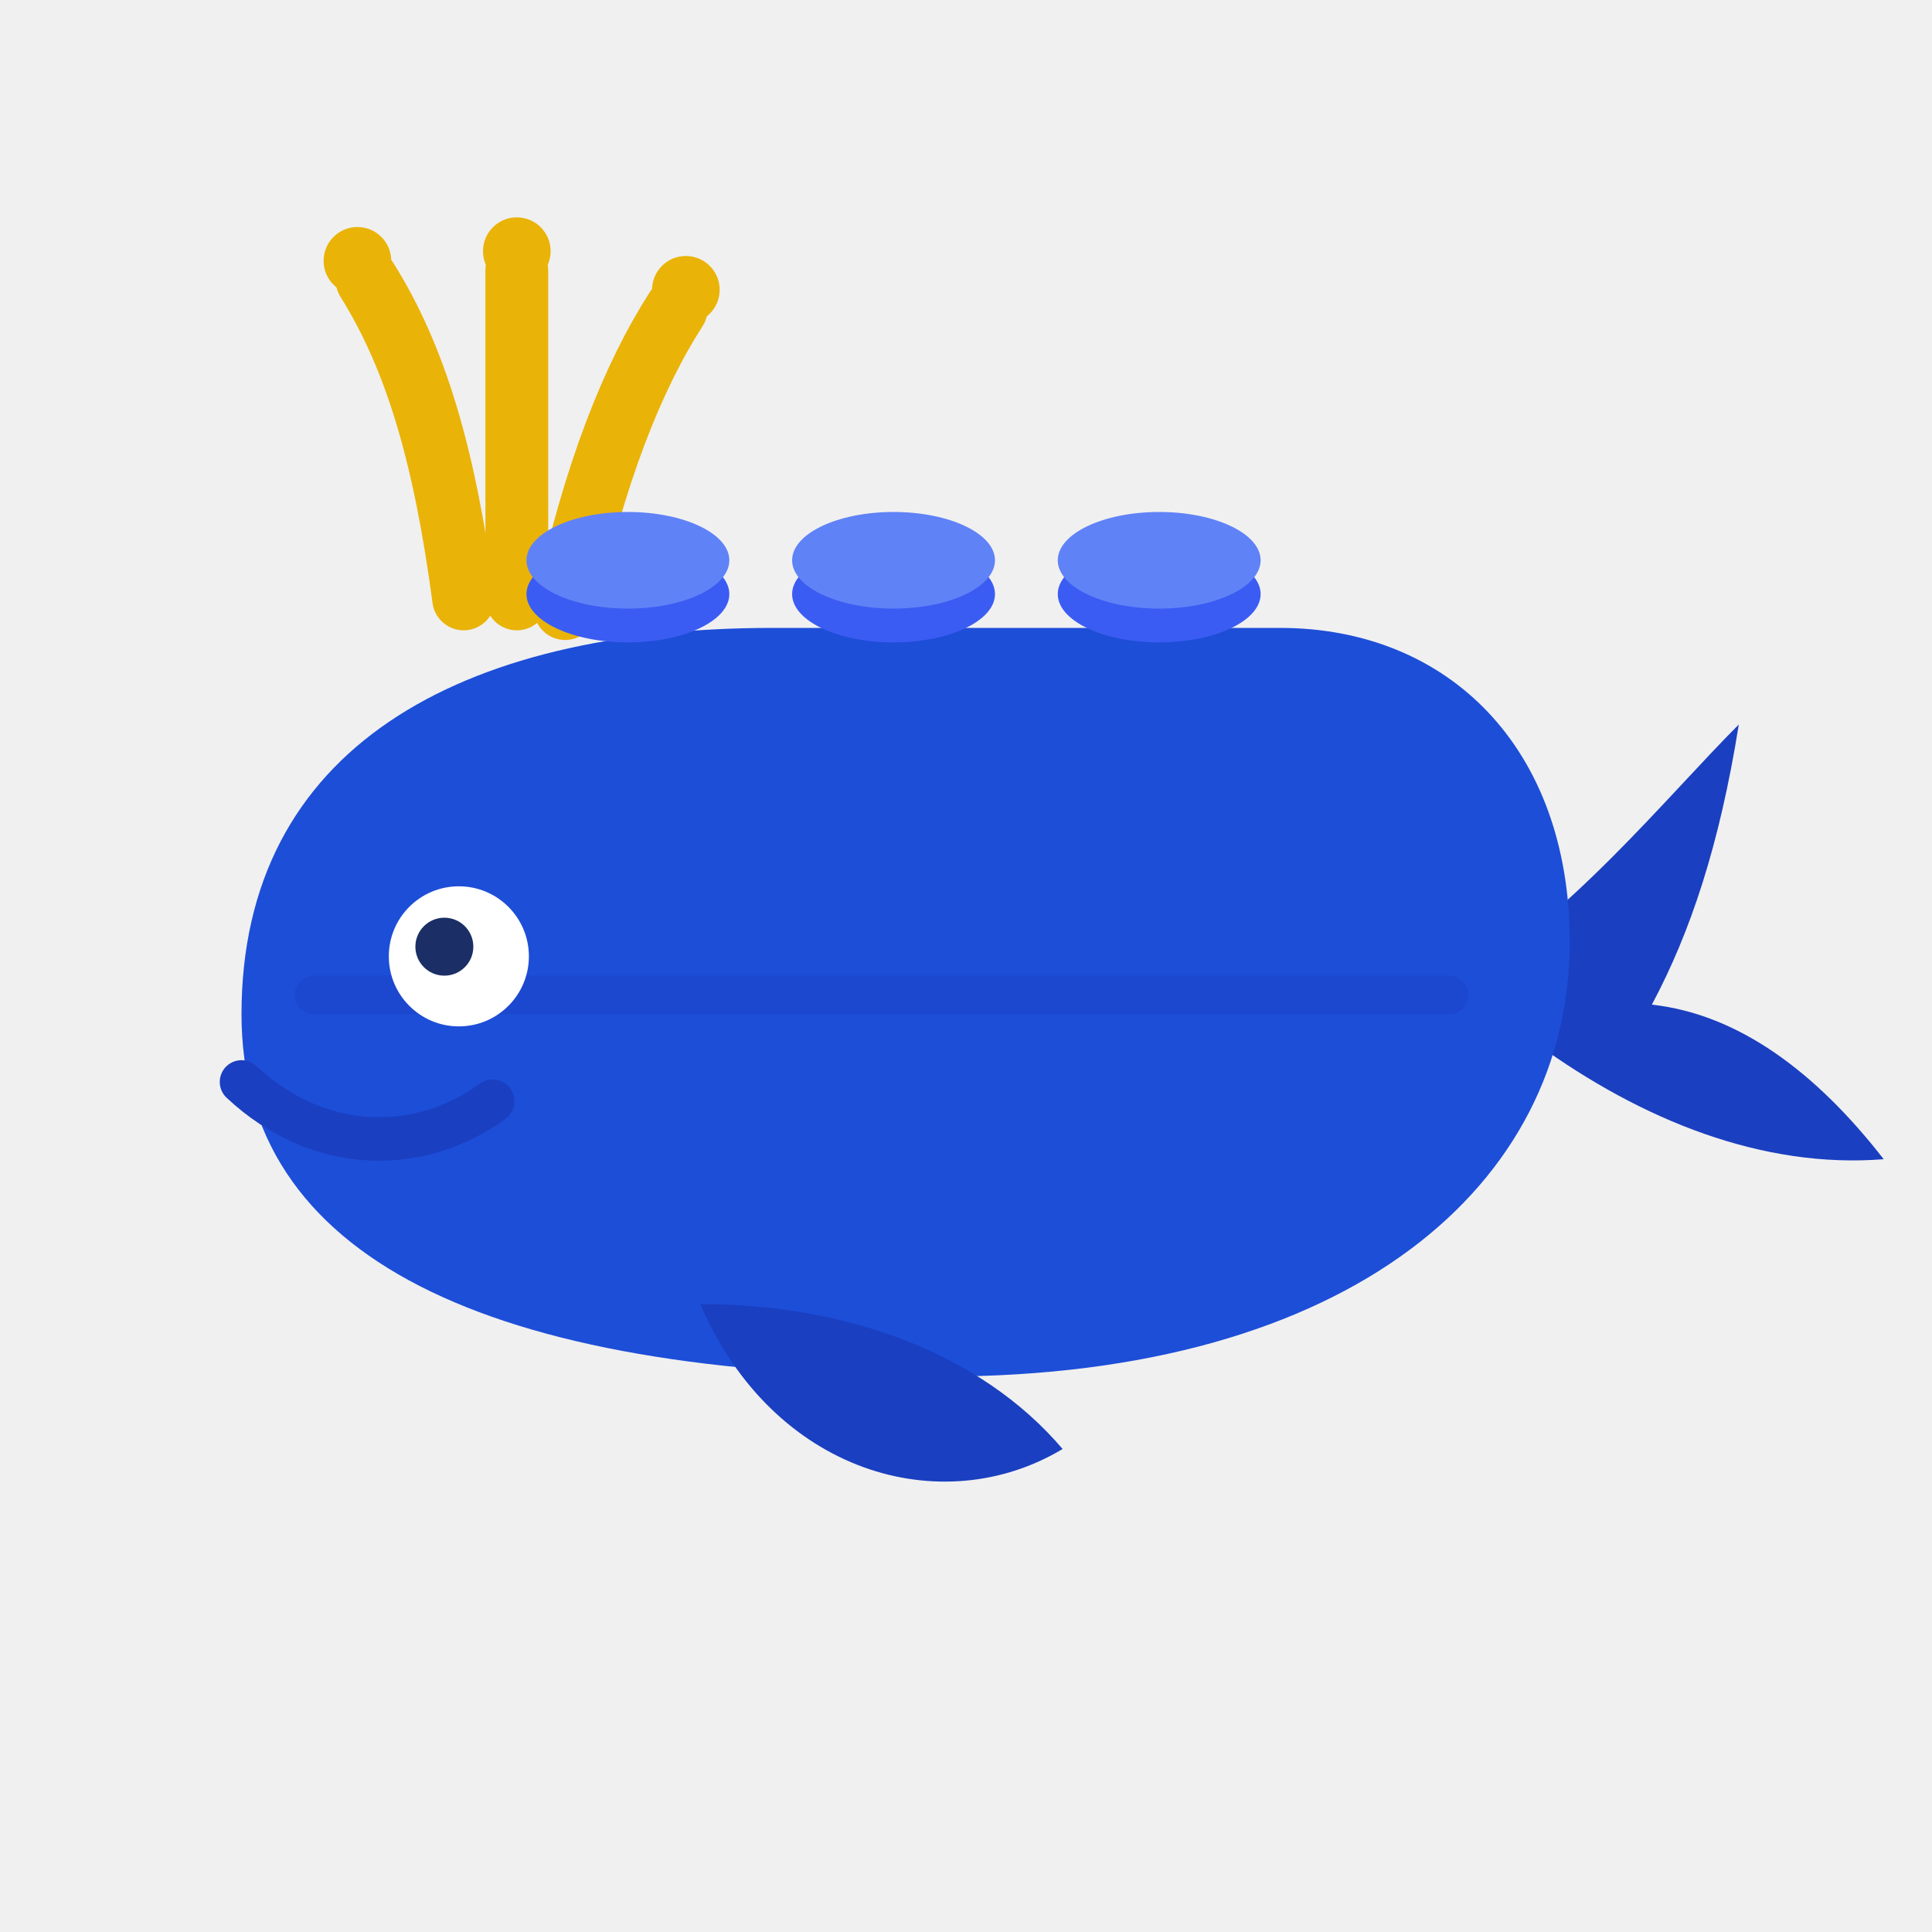
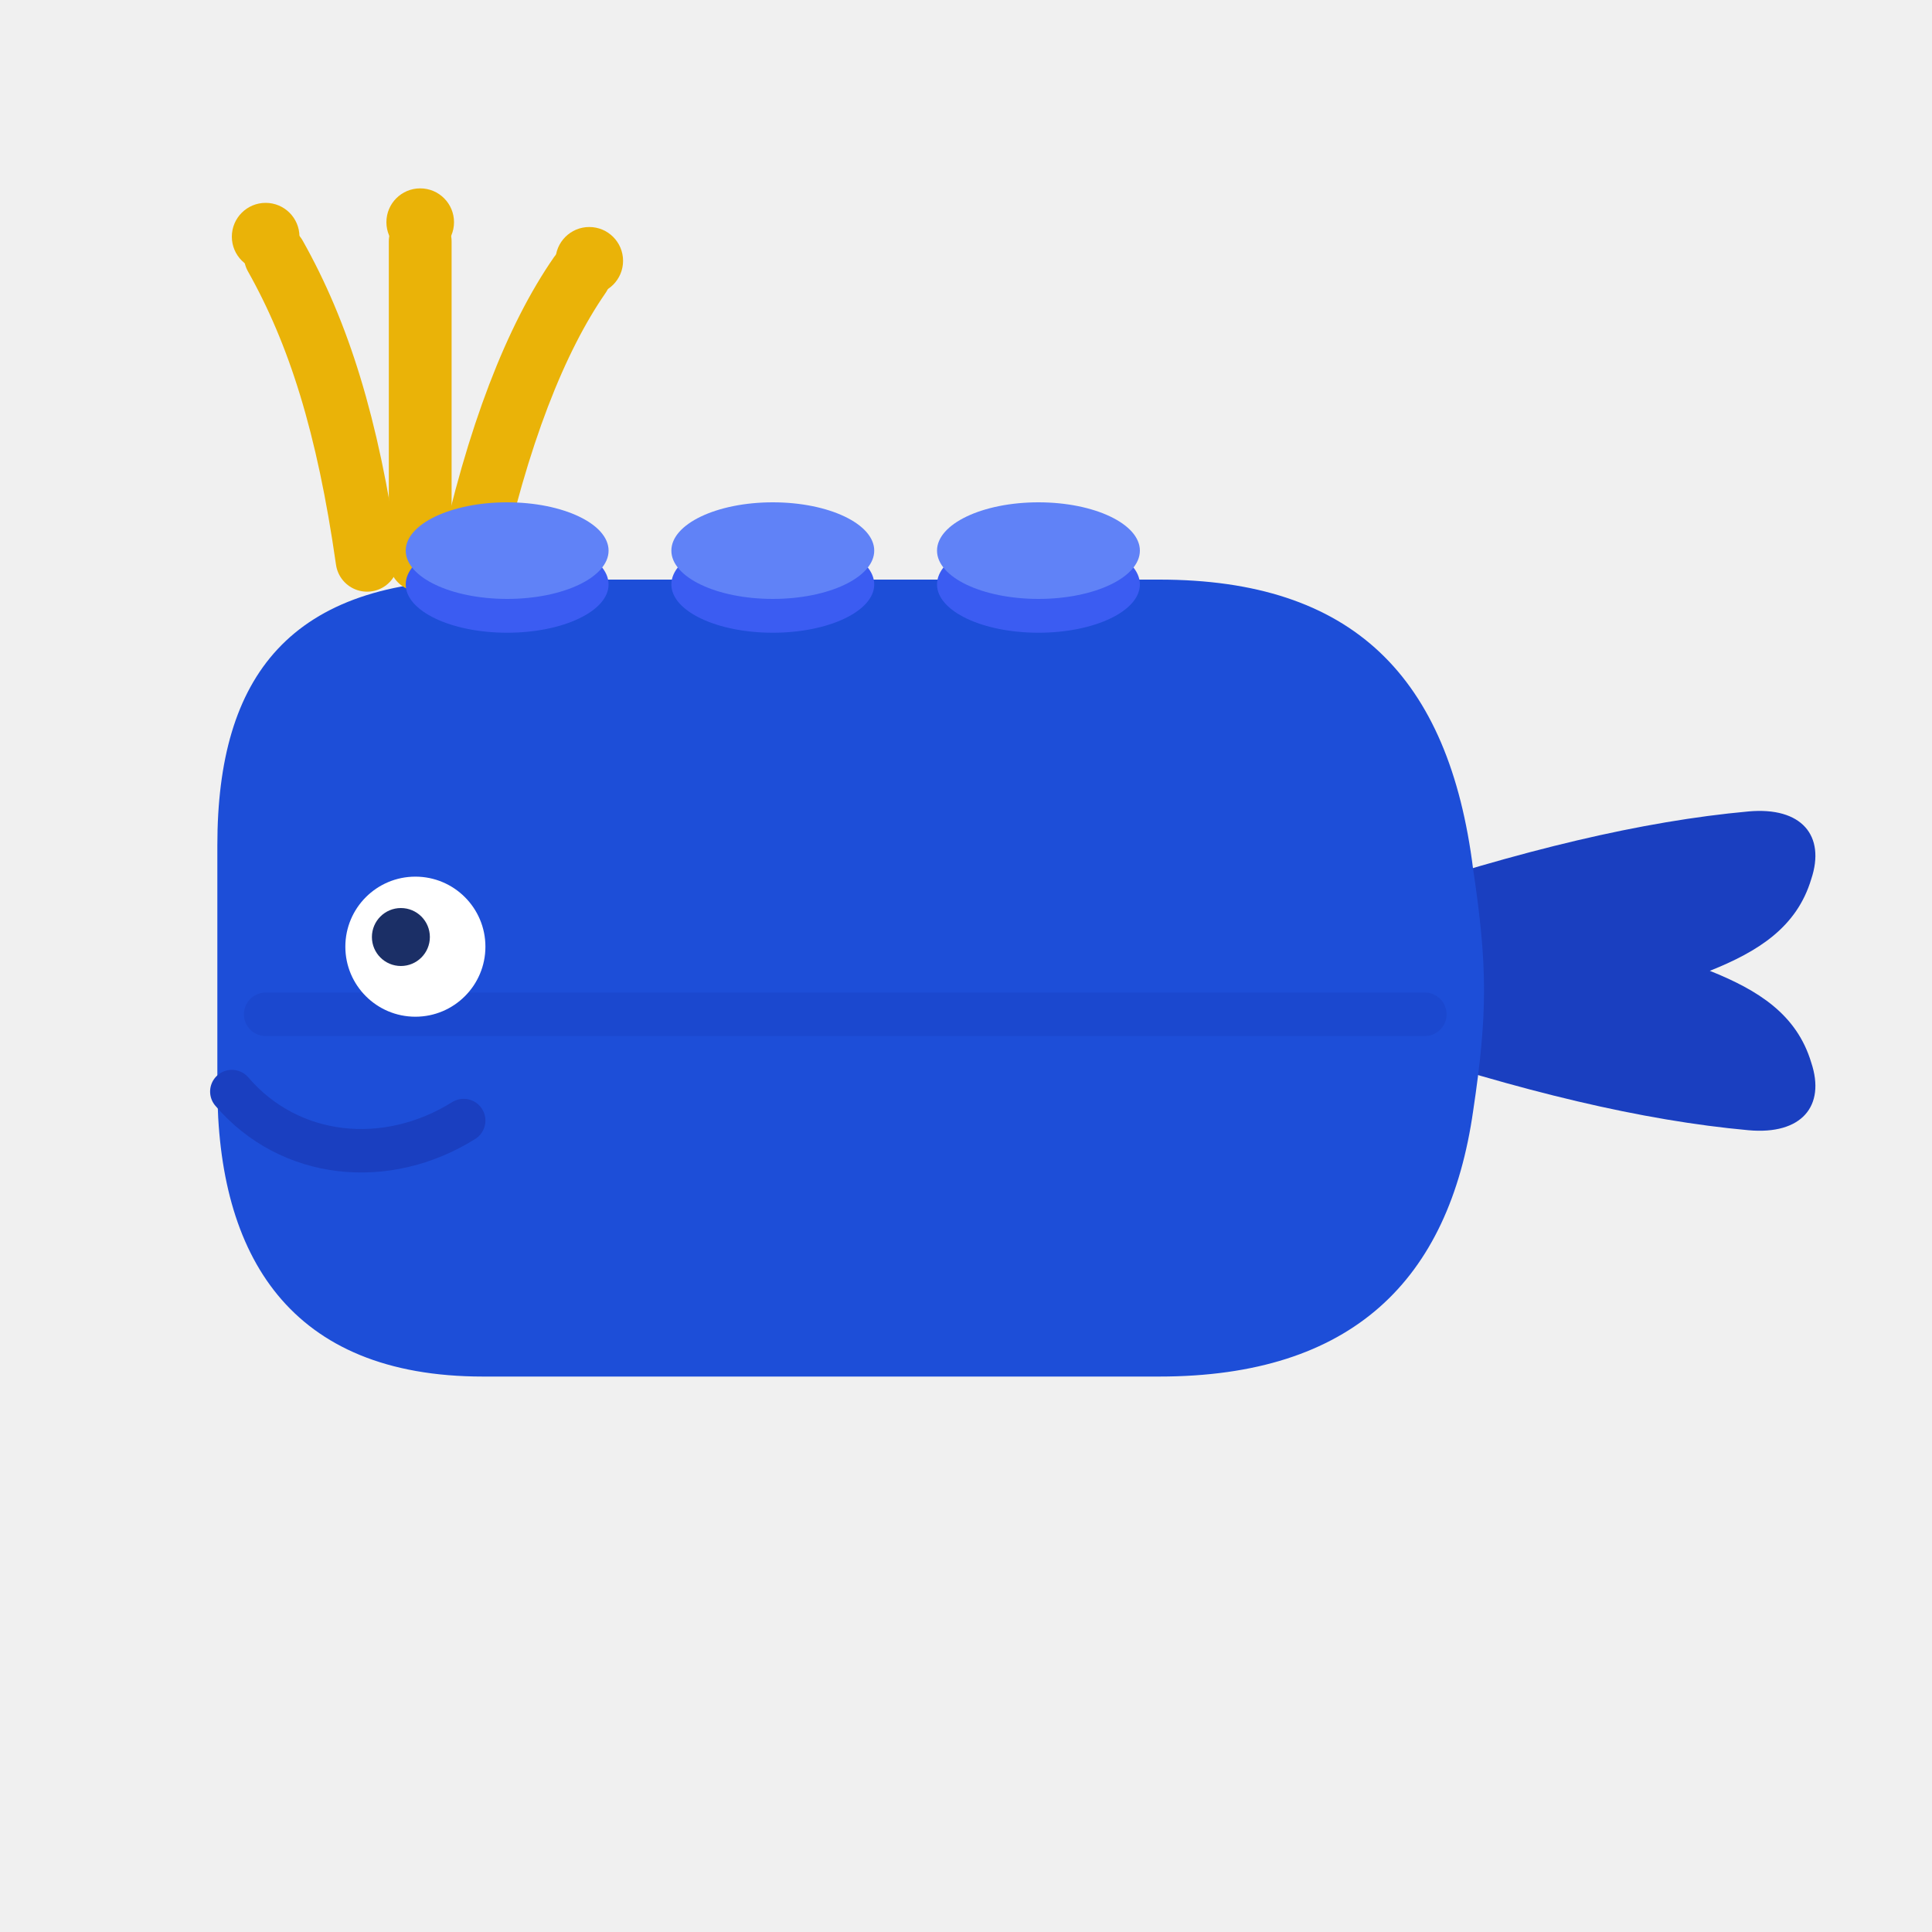
<svg xmlns="http://www.w3.org/2000/svg" viewBox="0 0 40 40" fill="none">
-   <path d="M30 20.5C32.5 19 34.5 16.5 36 15C35.6 17.5 35 19.3 34.2 20.8C36 21 37.6 22.2 39 24C36.5 24.2 34 23.2 31.8 21.6C31.2 22 30.6 22.2 30 22Z" fill="#1a3fc0" />
-   <path d="M5 21C5 15.5 9.5 13 16 13L26.5 13C30 13 32.5 15.5 32.5 19.5C32.5 24.5 28 28.5 19.5 28.5C10 28.5 5 26 5 21Z" fill="#1d4ed8" />
-   <path d="M14.5 27C16 30.5 19.5 31.5 22 30C20.3 28 17.5 27 14.5 27Z" fill="#1a3fc0" />
-   <path d="M6.5 20.6H30" stroke="#1a3fc0" stroke-width="0.8" stroke-linecap="round" opacity="0.4" />
-   <path d="M5 22.4C6.6 23.9 8.7 23.9 10.2 22.8" stroke="#1a3fc0" stroke-width="0.9" stroke-linecap="round" fill="none" />
+   <path d="M28.5 18.6C31.5 17.6 34 17 36.2 16.8C37.3 16.7 37.8 17.3 37.5 18.2C37.2 19.2 36.4 19.7 35.4 20.1C36.4 20.5 37.2 21 37.5 22C37.8 22.9 37.3 23.5 36.2 23.4C34 23.2 31.5 22.6 28.5 21.6Z" fill="#1a3fc0" />
+   <path d="M10 12H24C28 12 30 14 30.5 18C30.8 20 30.8 21 30.5 23C30 26.5 28 28.5 24 28.5H10C6 28.5 4.5 26 4.5 22.5V17.5C4.5 14 6 12 10 12Z" fill="#1d4ed8" />
+   <path d="M5.5 21H29.5" stroke="#1a3fc0" stroke-width="0.9" stroke-linecap="round" opacity="0.4" />
+   <path d="M4.8 22.6C6 24 8 24.2 9.6 23.2" stroke="#1a3fc0" stroke-width="0.9" stroke-linecap="round" fill="none" />
  <g stroke="#eab308" stroke-width="1.3" stroke-linecap="round" fill="none">
-     <path d="M9.6 12.4C9.2 9.4 8.6 7.4 7.6 5.8" />
-     <path d="M10.7 12.4C10.7 9.6 10.7 7.4 10.7 5.6" />
-     <path d="M11.7 12.6C12.3 9.8 13.1 7.8 14 6.4" />
+     <path d="M7.6 11.6C7.2 8.8 6.6 6.9 5.7 5.3" />
+     <path d="M8.7 11.6C8.7 9 8.7 6.8 8.7 5" />
+     <path d="M9.7 11.8C10.3 9 11.1 7 12 5.7" />
  </g>
-   <circle cx="7.4" cy="5.4" r="0.7" fill="#eab308" />
-   <circle cx="10.7" cy="5.2" r="0.7" fill="#eab308" />
-   <circle cx="14.2" cy="6" r="0.7" fill="#eab308" />
-   <ellipse cx="13" cy="12.3" rx="2.1" ry="1" fill="#3b5cf2" />
-   <ellipse cx="13" cy="11.6" rx="2.1" ry="1" fill="#6082f7" />
-   <ellipse cx="18.5" cy="12.3" rx="2.1" ry="1" fill="#3b5cf2" />
-   <ellipse cx="18.5" cy="11.6" rx="2.1" ry="1" fill="#6082f7" />
-   <ellipse cx="24" cy="12.3" rx="2.1" ry="1" fill="#3b5cf2" />
-   <ellipse cx="24" cy="11.6" rx="2.1" ry="1" fill="#6082f7" />
-   <circle cx="9.5" cy="19.8" r="1.45" fill="#ffffff" />
-   <circle cx="9.2" cy="19.6" r="0.6" fill="#1b2f66" />
+   <circle cx="5.5" cy="4.9" r="0.7" fill="#eab308" />
+   <circle cx="8.7" cy="4.6" r="0.7" fill="#eab308" />
+   <circle cx="12.2" cy="5.4" r="0.7" fill="#eab308" />
+   <ellipse cx="10.5" cy="12.1" rx="2.1" ry="1" fill="#3b5cf2" />
+   <ellipse cx="10.5" cy="11.4" rx="2.1" ry="1" fill="#6082f7" />
+   <ellipse cx="16" cy="12.1" rx="2.1" ry="1" fill="#3b5cf2" />
+   <ellipse cx="16" cy="11.4" rx="2.1" ry="1" fill="#6082f7" />
+   <ellipse cx="21.5" cy="12.1" rx="2.1" ry="1" fill="#3b5cf2" />
+   <ellipse cx="21.5" cy="11.4" rx="2.1" ry="1" fill="#6082f7" />
+   <circle cx="8.6" cy="19.6" r="1.45" fill="#ffffff" />
+   <circle cx="8.3" cy="19.4" r="0.6" fill="#1b2f66" />
</svg>
